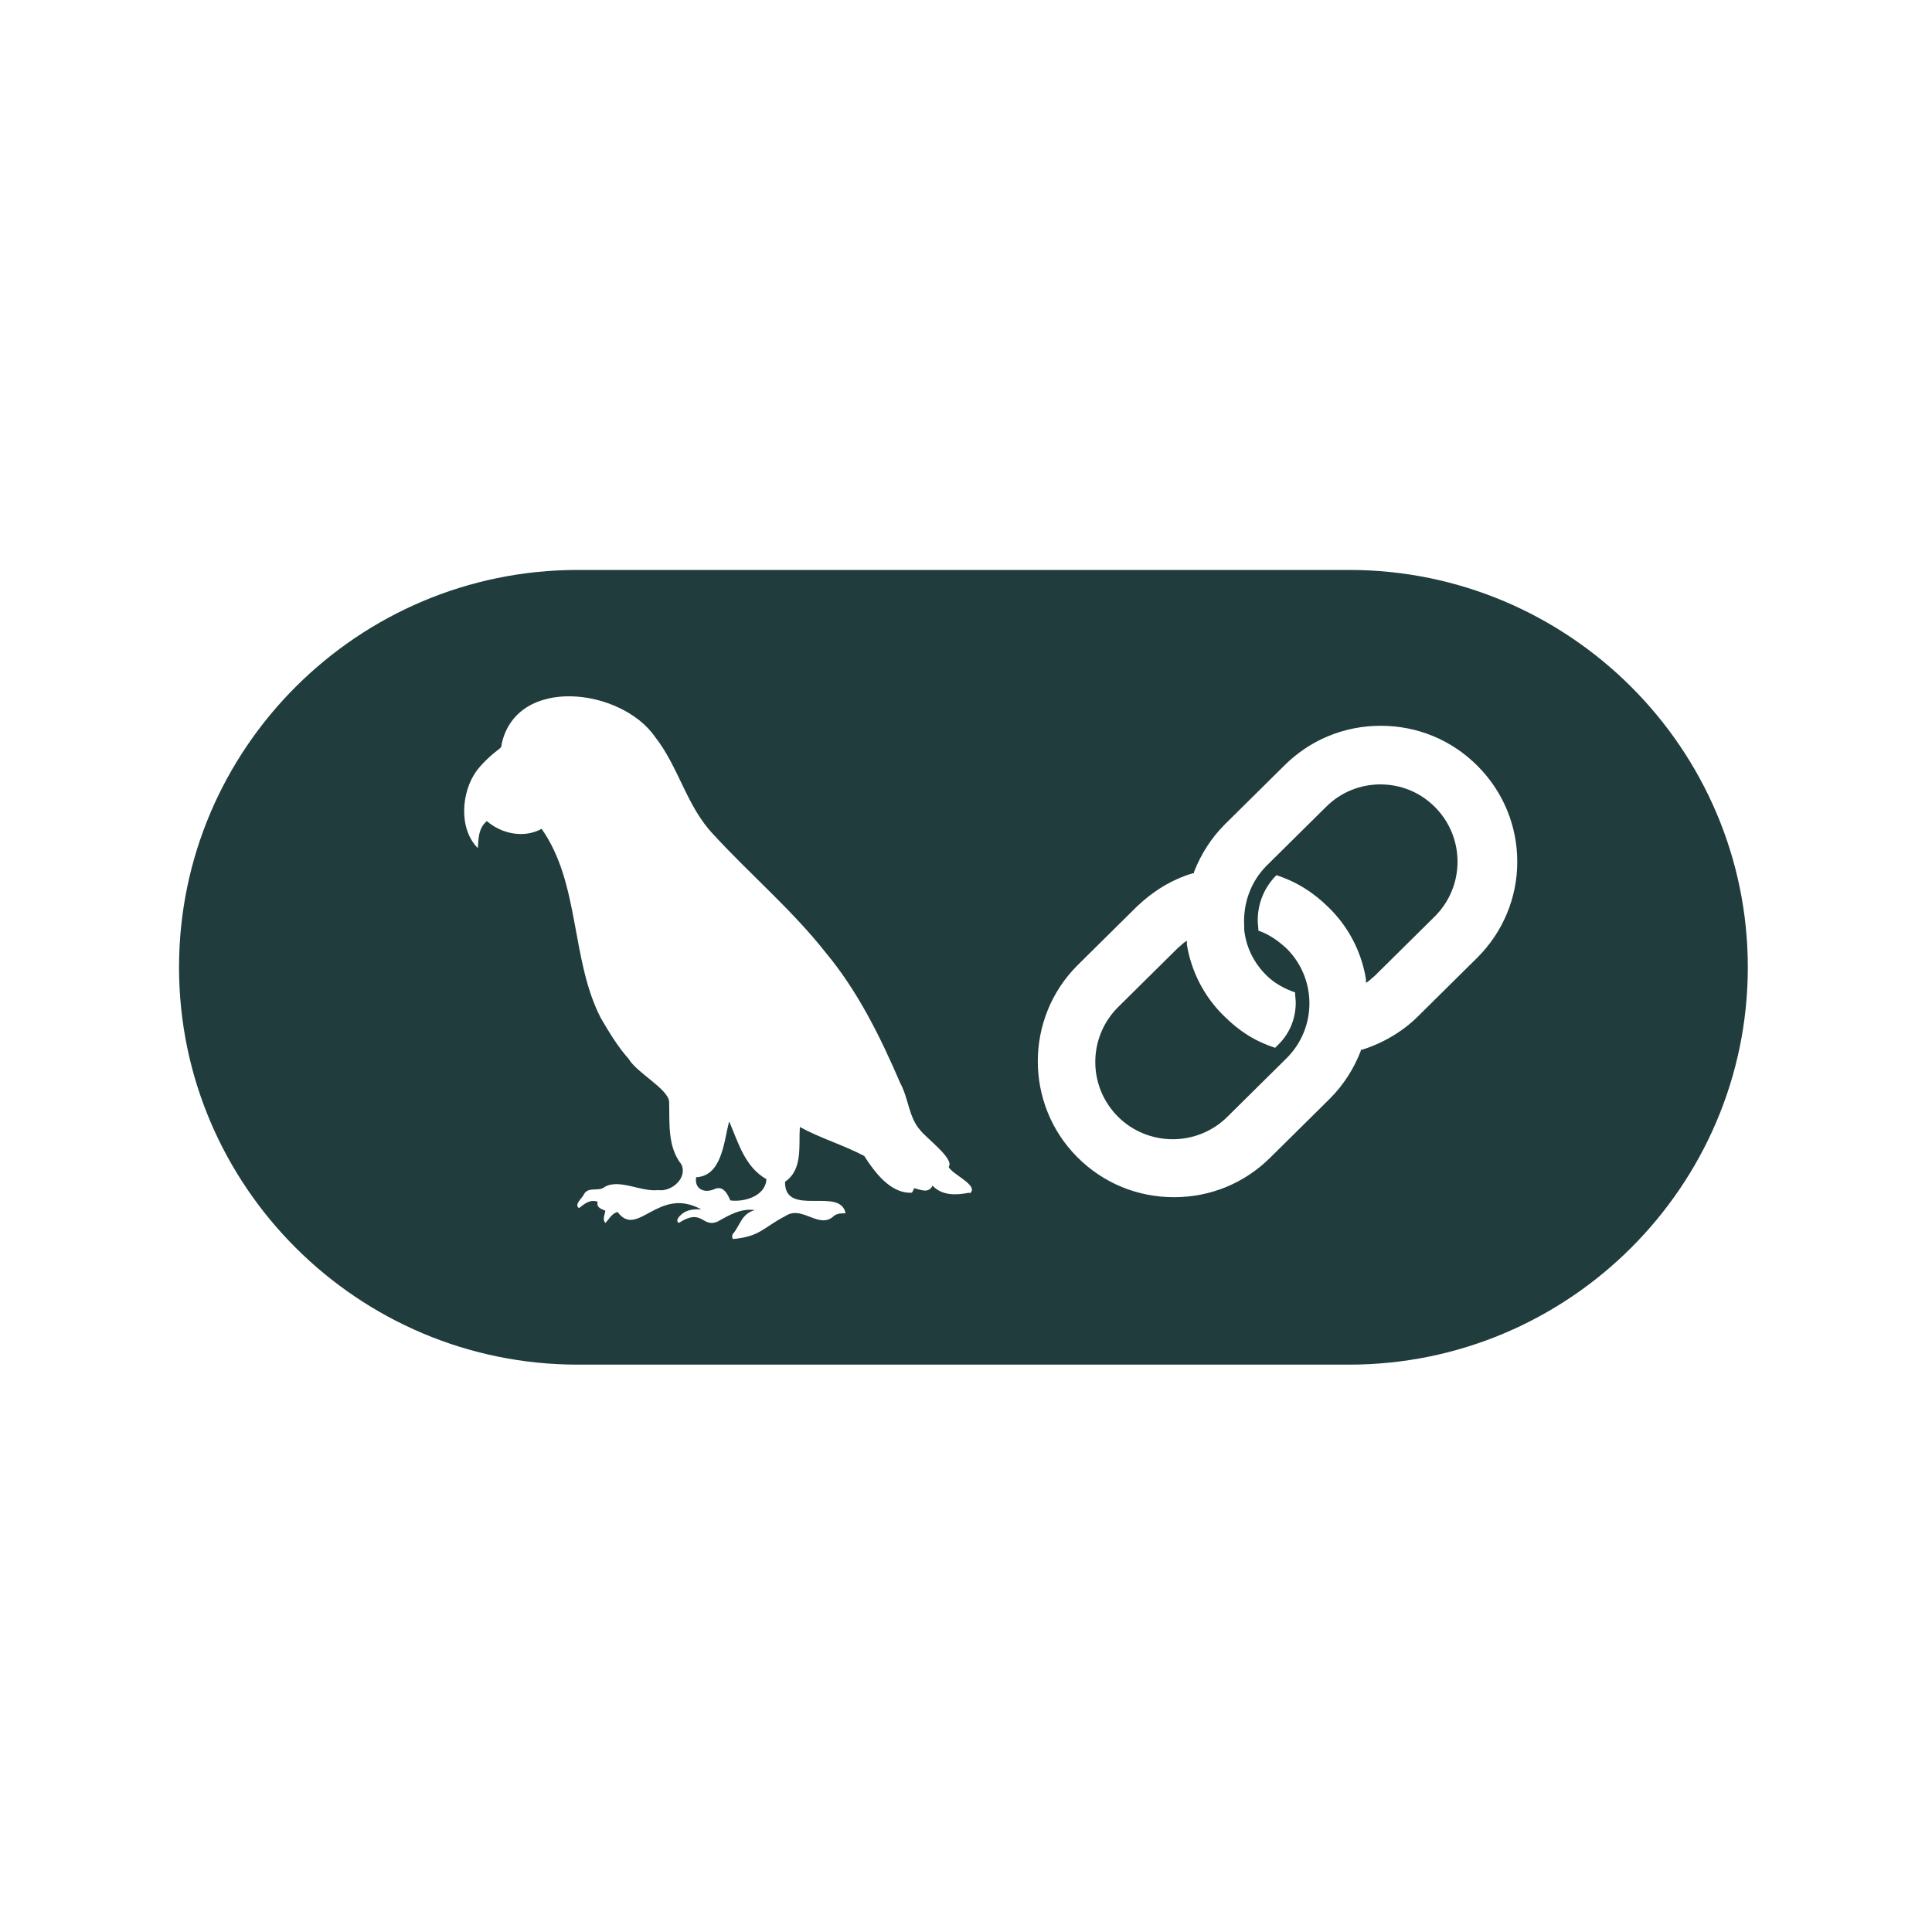
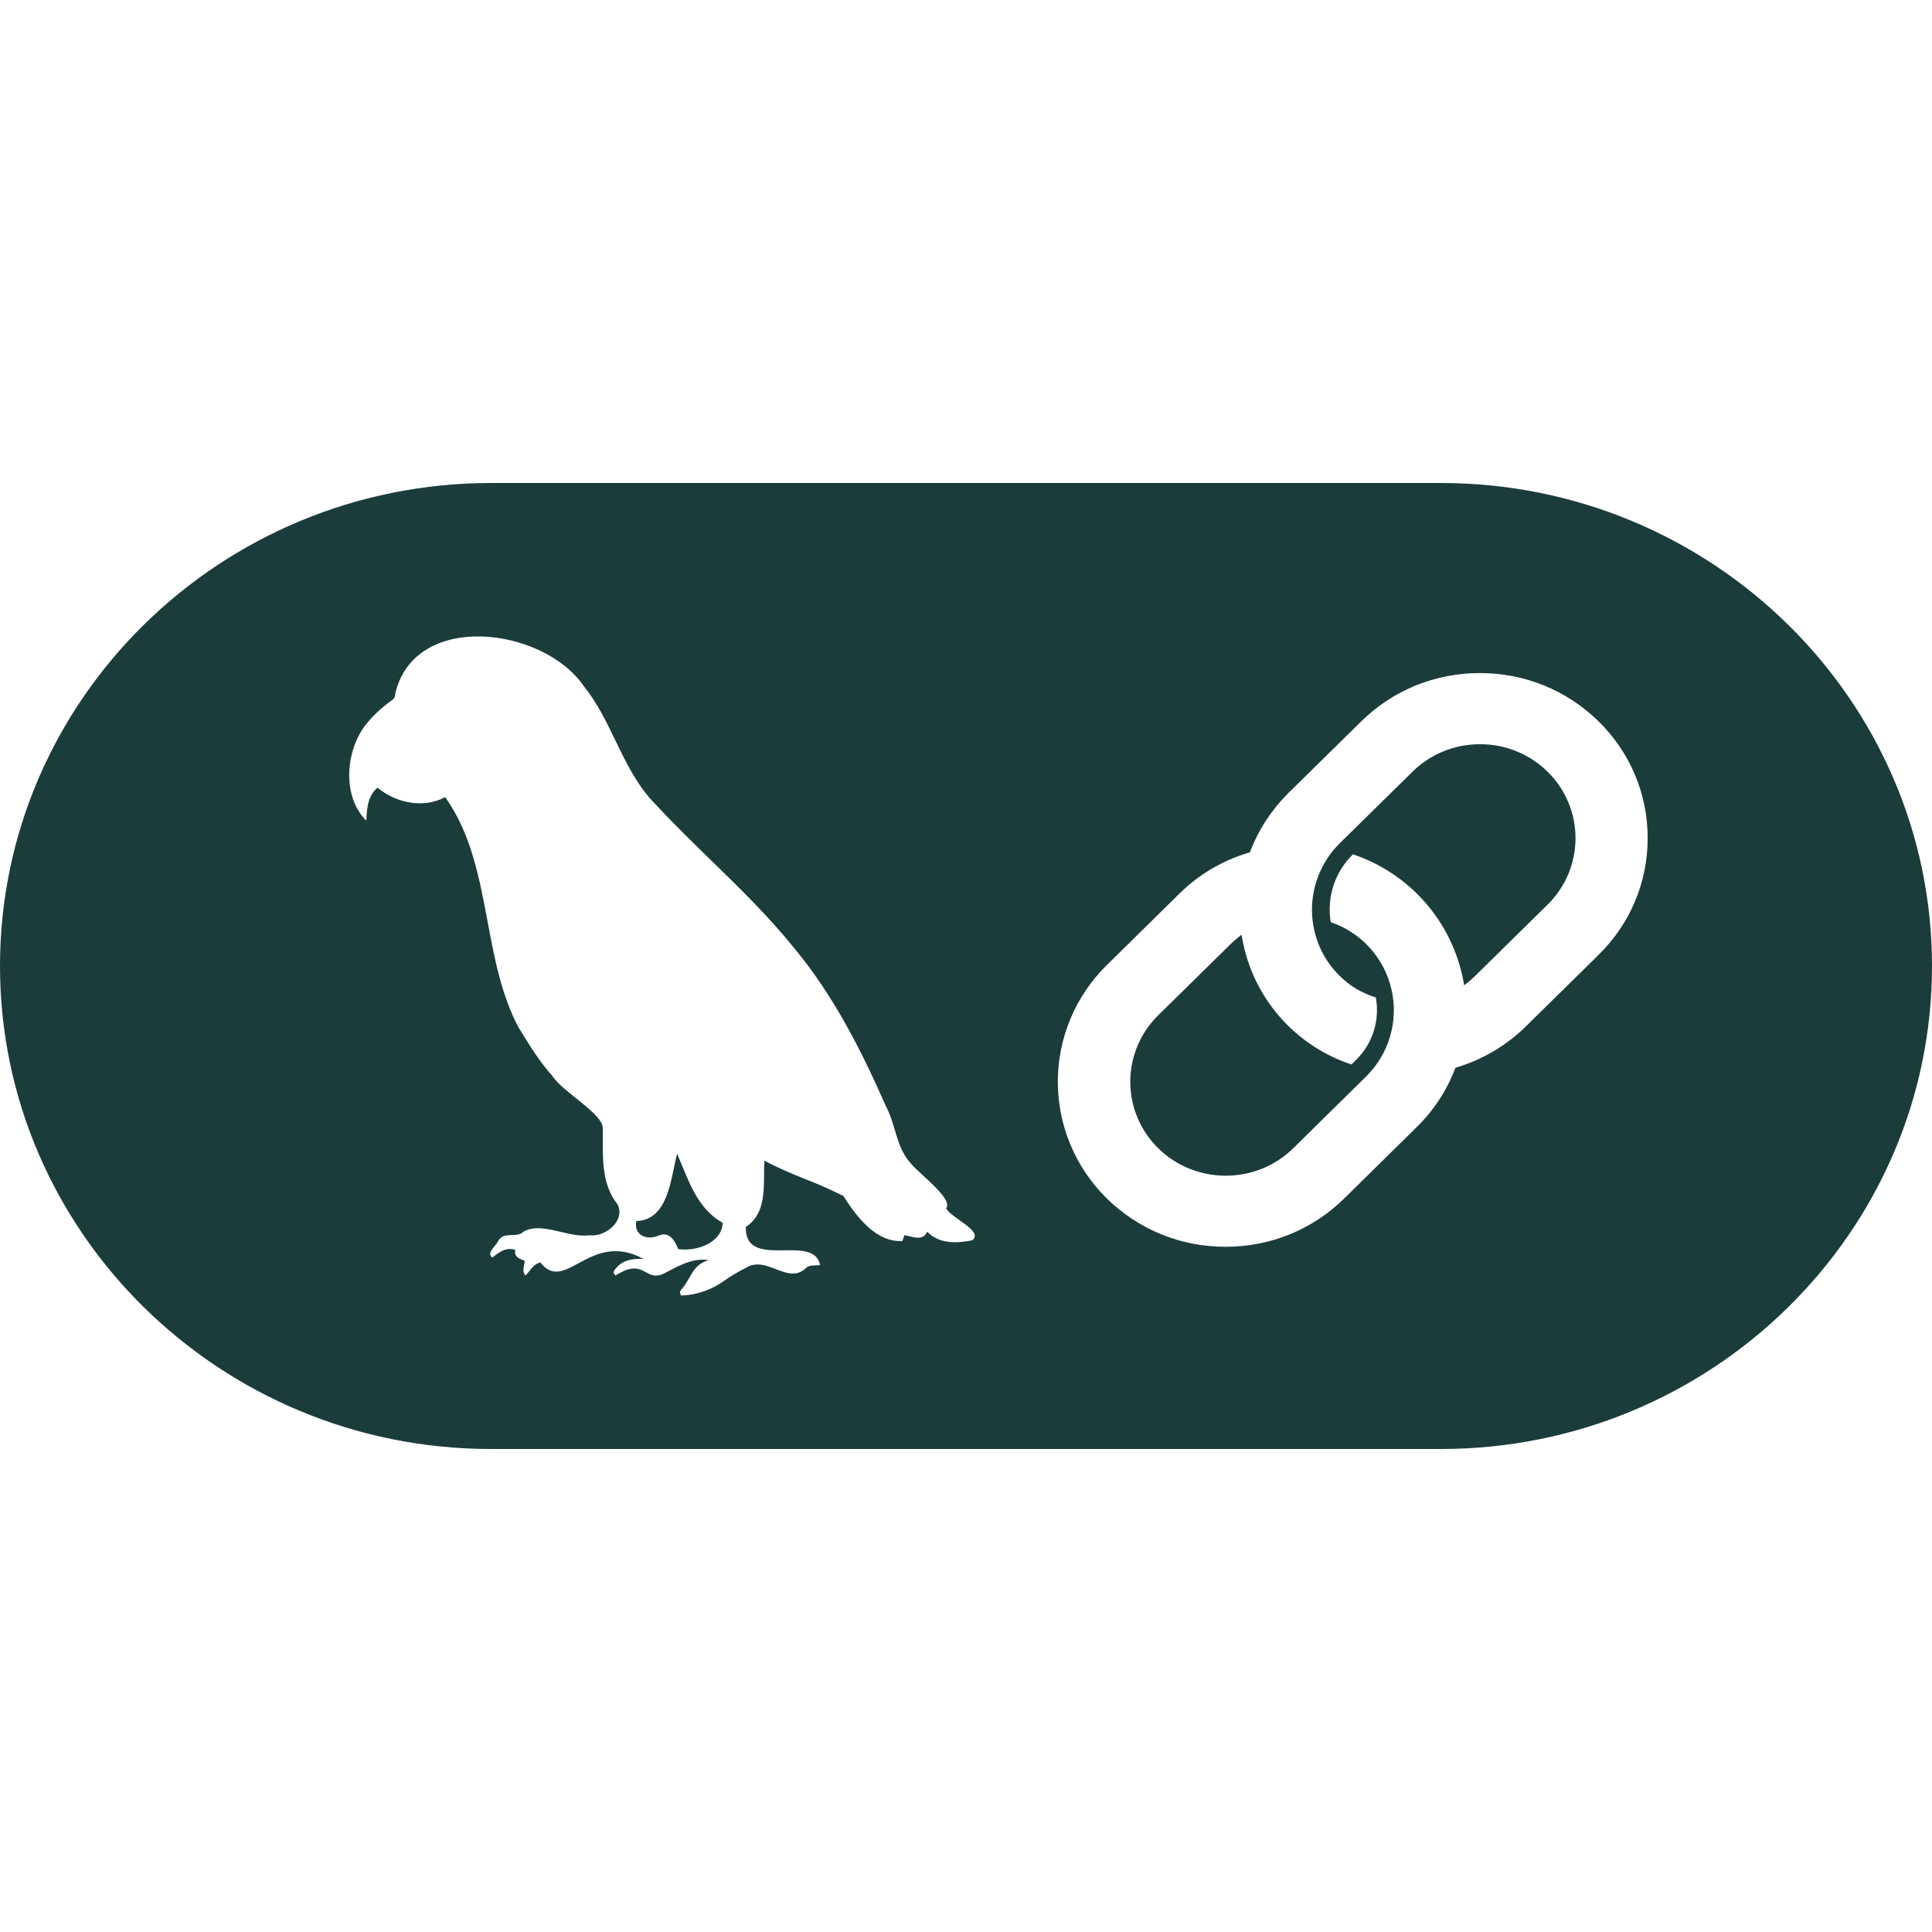
- <svg xmlns="http://www.w3.org/2000/svg" id="Layer_1" version="1.1" viewBox="0 0 300 300">
-   <defs>
-     <style>
-       .st0 {
-         fill: #213c3c;
-       }
-     </style>
-   </defs>
-   <path class="st0" d="M214.4,121.8c-3.2,0-6.2,1.2-8.5,3.5l-9.2,9.1c-2.5,2.5-3.7,5.9-3.5,9.4,0,.2,0,.4,0,.6.3,2.7,1.5,5.1,3.4,7,1.3,1.3,2.8,2.1,4.5,2.7,0,.5.1,1.1.1,1.6,0,2.4-.9,4.7-2.6,6.4l-.6.6c-3.1-1-5.6-2.6-7.9-4.9-3.1-3-5.1-6.9-5.8-11.1v-.6c-.1,0-.6.4-.6.4-.3.3-.6.5-.9.8l-9.2,9.1c-4.7,4.7-4.7,12.3,0,17,2.3,2.3,5.4,3.5,8.5,3.5s6.2-1.2,8.5-3.5l9.2-9.1c4.7-4.7,4.7-12.3,0-17-1.3-1.2-2.7-2.2-4.4-2.8,0-.5-.1-1.1-.1-1.6,0-2.6,1-5.1,2.9-7,3.1,1,5.8,2.7,8.1,5,3.1,3,5.1,6.9,5.8,11.1v.6c.1,0,.6-.4.6-.4.3-.3.6-.5.9-.8l9.2-9.1c4.7-4.7,4.7-12.3,0-17-2.3-2.3-5.3-3.5-8.5-3.5h0Z" />
-   <path class="st0" d="M209.5,88.5h-119.8c-34.1,0-61.9,27.7-61.9,61.7s27.8,61.7,61.9,61.7h119.8c34.1,0,61.9-27.7,61.9-61.7s-27.8-61.7-61.9-61.7ZM150.5,185.2c-2,.4-4.2.5-5.7-1.1-.6,1.3-1.9.6-2.9.4,0,.3-.2.5-.3.7-3.3.2-5.8-3.2-7.4-5.7-3.2-1.7-6.7-2.7-10-4.5-.2,2.9.5,6.6-2.3,8.5-.1,5.6,8.6.7,9.4,4.9-.6,0-1.3,0-1.8.4-2.3,2.2-4.9-1.7-7.5,0-3.5,1.8-3.9,3.2-8.2,3.6-.2-.4-.1-.6,0-.8,1.2-1.4,1.3-3.1,3.4-3.7-2.2-.3-4,.8-5.8,1.8-2.4,1-2.3-2.2-6,.2-.4-.3-.2-.6,0-.9.9-1.1,2.1-1.3,3.5-1.2-6.7-3.7-9.9,4.6-13,.4-.9.2-1.3,1.1-1.9,1.7-.5-.6-.1-1.2,0-1.9-.6-.3-1.4-.4-1.2-1.4-1.2-.4-2,.3-2.9,1-.8-.6.5-1.5.8-2.2.7-1.2,2.3-.3,3.2-1.1,2.3-1.3,5.6.8,8.3.5,2.1.3,4.6-1.9,3.6-4-2.2-2.8-1.8-6.5-1.9-9.8-.3-2-5-4.4-6.3-6.6-1.7-1.9-3-4.1-4.3-6.3-4.7-9.1-3.2-20.9-9.2-29.4-2.7,1.5-6.2.8-8.5-1.2-1.3,1.1-1.3,2.6-1.4,4.2-3-3-2.6-8.7-.2-12,1-1.3,2.2-2.4,3.5-3.4.3-.2.4-.4.4-.8,2.4-10.7,18.6-8.6,23.8-1.1,3.7,4.7,4.9,10.8,9.1,15.2,5.7,6.2,12.2,11.7,17.4,18.3,5,6,8.5,13.1,11.6,20.3,1.3,2.4,1.3,5.3,3.1,7.3.9,1.2,5.4,4.5,4.4,5.7.6,1.2,4.8,2.9,3.3,4.1h0ZM229.4,148.7l-9.2,9.1c-2.4,2.4-5.5,4.2-8.7,5.2h-.2s0,.2,0,.2c-1.1,2.8-2.7,5.3-4.8,7.4l-9.2,9.1c-4,4-9.3,6.2-15,6.2s-11-2.2-15-6.2c-8.2-8.2-8.2-21.6,0-29.8l9.2-9.1c2.5-2.4,5.4-4.2,8.7-5.2h.2s0-.2,0-.2c1.1-2.8,2.7-5.3,4.8-7.4l9.2-9.1c4-4,9.3-6.2,15-6.2s11,2.2,15,6.2c4,4,6.2,9.3,6.2,14.9s-2.2,10.9-6.2,14.9h0Z" />
-   <path class="st0" d="M113.2,174.2c-.8,3.1-1.1,8.4-5.1,8.6-.3,1.8,1.2,2.5,2.7,1.9,1.4-.7,2.1.5,2.6,1.7,2.2.3,5.5-.7,5.6-3.3-3.3-1.9-4.3-5.5-5.7-8.8h0Z" />
+ <svg xmlns="http://www.w3.org/2000/svg" height="1em" style="flex:none;line-height:1" viewBox="0 0 24 24" width="1em">
+   <path d="M8.373 14.502c.013-.06.024-.118.038-.17l.061.145c.115.28.229.557.506.714-.012.254-.334.357-.552.326-.048-.114-.115-.228-.255-.164-.143.056-.3-.01-.266-.185.333-.012.407-.371.468-.666zM18.385 9.245c-.318 0-.616.122-.839.342l-.902.887c-.243.24-.368.572-.343.913l.006.056c.032.262.149.498.337.682.13.128.273.21.447.266a.866.866 0 01-.247.777l-.056.055a2.022 2.022 0 01-1.355-1.555l-.01-.057-.046.037c-.03.024-.06.05-.088.078l-.902.887a1.156 1.156 0 000 1.65c.231.228.535.342.84.342.304 0 .607-.114.838-.341l.902-.888a1.156 1.156 0 00-.436-1.921.953.953 0 01.276-.842 2.062 2.062 0 011.371 1.57l.01.057.047-.037c.03-.024.06-.05.088-.078l.902-.888a1.155 1.155 0 000-1.65 1.188 1.188 0 00-.84-.342z" fill="#1C3C3C" />
+   <path clip-rule="evenodd" d="M17.901 6H6.1C2.736 6 0 8.692 0 12s2.736 6 6.099 6H17.9C21.264 18 24 15.308 24 12s-2.736-6-6.099-6zm-5.821 9.407c-.195.04-.414.047-.562-.106-.045.1-.136.077-.221.056a.797.797 0 00-.061-.014c-.01.025-.017.048-.026.073-.329.021-.575-.309-.732-.558a4.991 4.991 0 00-.473-.21c-.172-.07-.345-.14-.509-.23a2.218 2.218 0 00-.004.173c-.002.244-.004.503-.227.651-.007.295.236.292.476.29.207-.003.41-.005.447.184a.485.485 0 01-.05.003c-.046 0-.092 0-.127.034-.117.111-.242.063-.372.013-.12-.046-.243-.094-.367-.02a2.318 2.318 0 00-.262.154.97.97 0 01-.548.194c-.024-.036-.014-.059.006-.08a.562.562 0 00.043-.056c.019-.028.035-.057.051-.084.054-.095.103-.18.242-.22-.185-.029-.344.055-.5.137l-.004.002a4.21 4.21 0 01-.065.034c-.097.04-.154.009-.212-.023-.082-.045-.168-.092-.376.04-.04-.032-.02-.061.002-.086.091-.109.21-.125.345-.119-.351-.193-.604-.056-.81.055-.182.098-.327.176-.471-.012-.065.017-.102.063-.138.108-.015.02-.03.038-.047.055-.035-.039-.027-.083-.018-.128l.005-.026a.242.242 0 00.003-.03l-.027-.01c-.053-.022-.105-.044-.09-.124-.117-.04-.2.03-.286.094-.054-.041-.01-.095.032-.145a.279.279 0 00.045-.065c.038-.065.103-.067.166-.069.054-.001.108-.003.145-.042.133-.075.297-.036.462.003.121.028.242.057.354.042.203.025.454-.18.352-.385-.186-.233-.184-.528-.183-.813v-.143c-.016-.108-.172-.233-.328-.358-.12-.095-.24-.191-.298-.28-.16-.177-.285-.382-.409-.585l-.015-.024c-.212-.404-.297-.86-.382-1.315-.103-.546-.205-1.09-.526-1.54-.266.144-.612.075-.841-.118-.12.107-.13.247-.138.396l-.001.014c-.297-.292-.26-.844-.023-1.17.097-.128.213-.233.342-.326.03-.021.04-.042.039-.074.235-1.04 1.836-.839 2.342-.103.167.206.281.442.395.678.137.283.273.566.5.795.22.237.452.463.684.689.359.35.718.699 1.032 1.089.49.587.839 1.276 1.144 1.97.05.092.08.193.11.293.044.15.089.299.2.417.026.035.084.088.149.148.156.143.357.328.289.409.009.019.027.04.05.06.032.028.074.058.116.088.122.087.25.178.16.25zm7.778-3.545l-.902.887c-.24.237-.537.413-.859.51l-.017.005-.006.015A2.021 2.021 0 0117.6 14l-.902.888c-.393.387-.916.6-1.474.6-.557 0-1.08-.213-1.474-.6a2.03 2.03 0 010-2.9l.902-.888c.242-.238.531-.409.859-.508l.016-.004.006-.016c.105-.272.265-.516.475-.724l.902-.887c.393-.387.917-.6 1.474-.6.558 0 1.08.213 1.474.6.394.387.61.902.61 1.45 0 .549-.216 1.064-.61 1.45v.001z" fill="#1C3C3C" fill-rule="evenodd" />
</svg>
